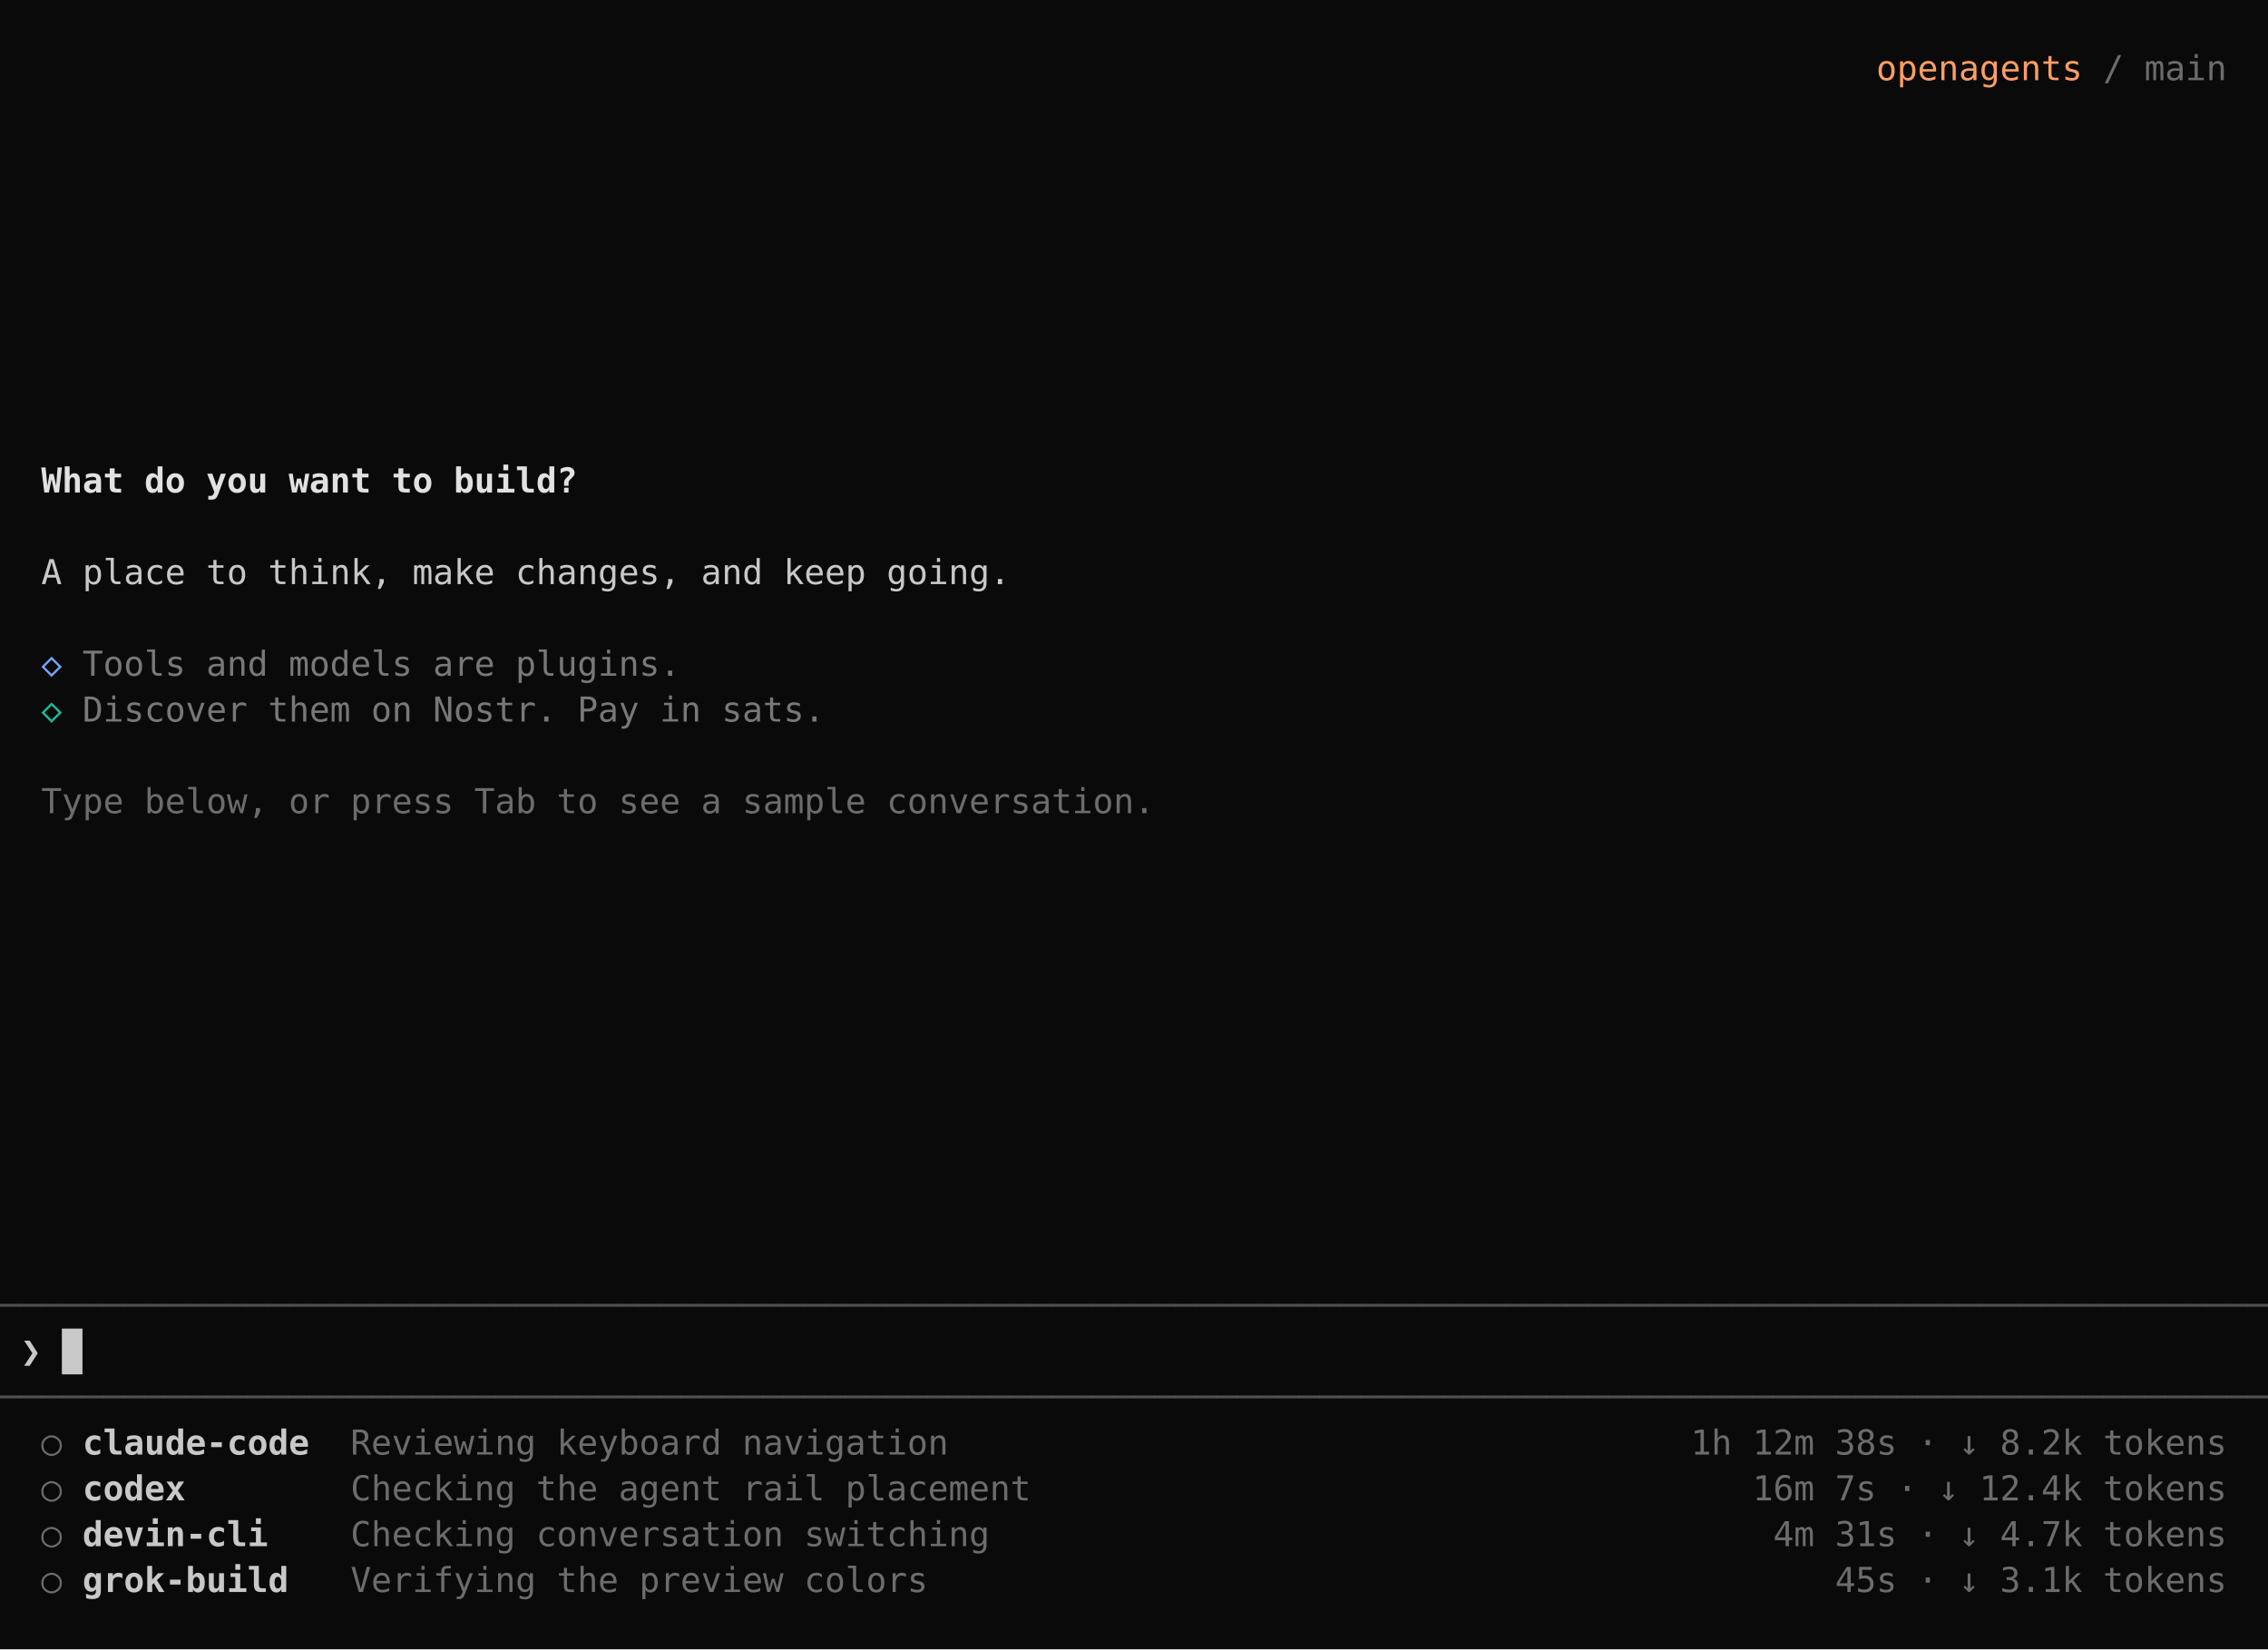
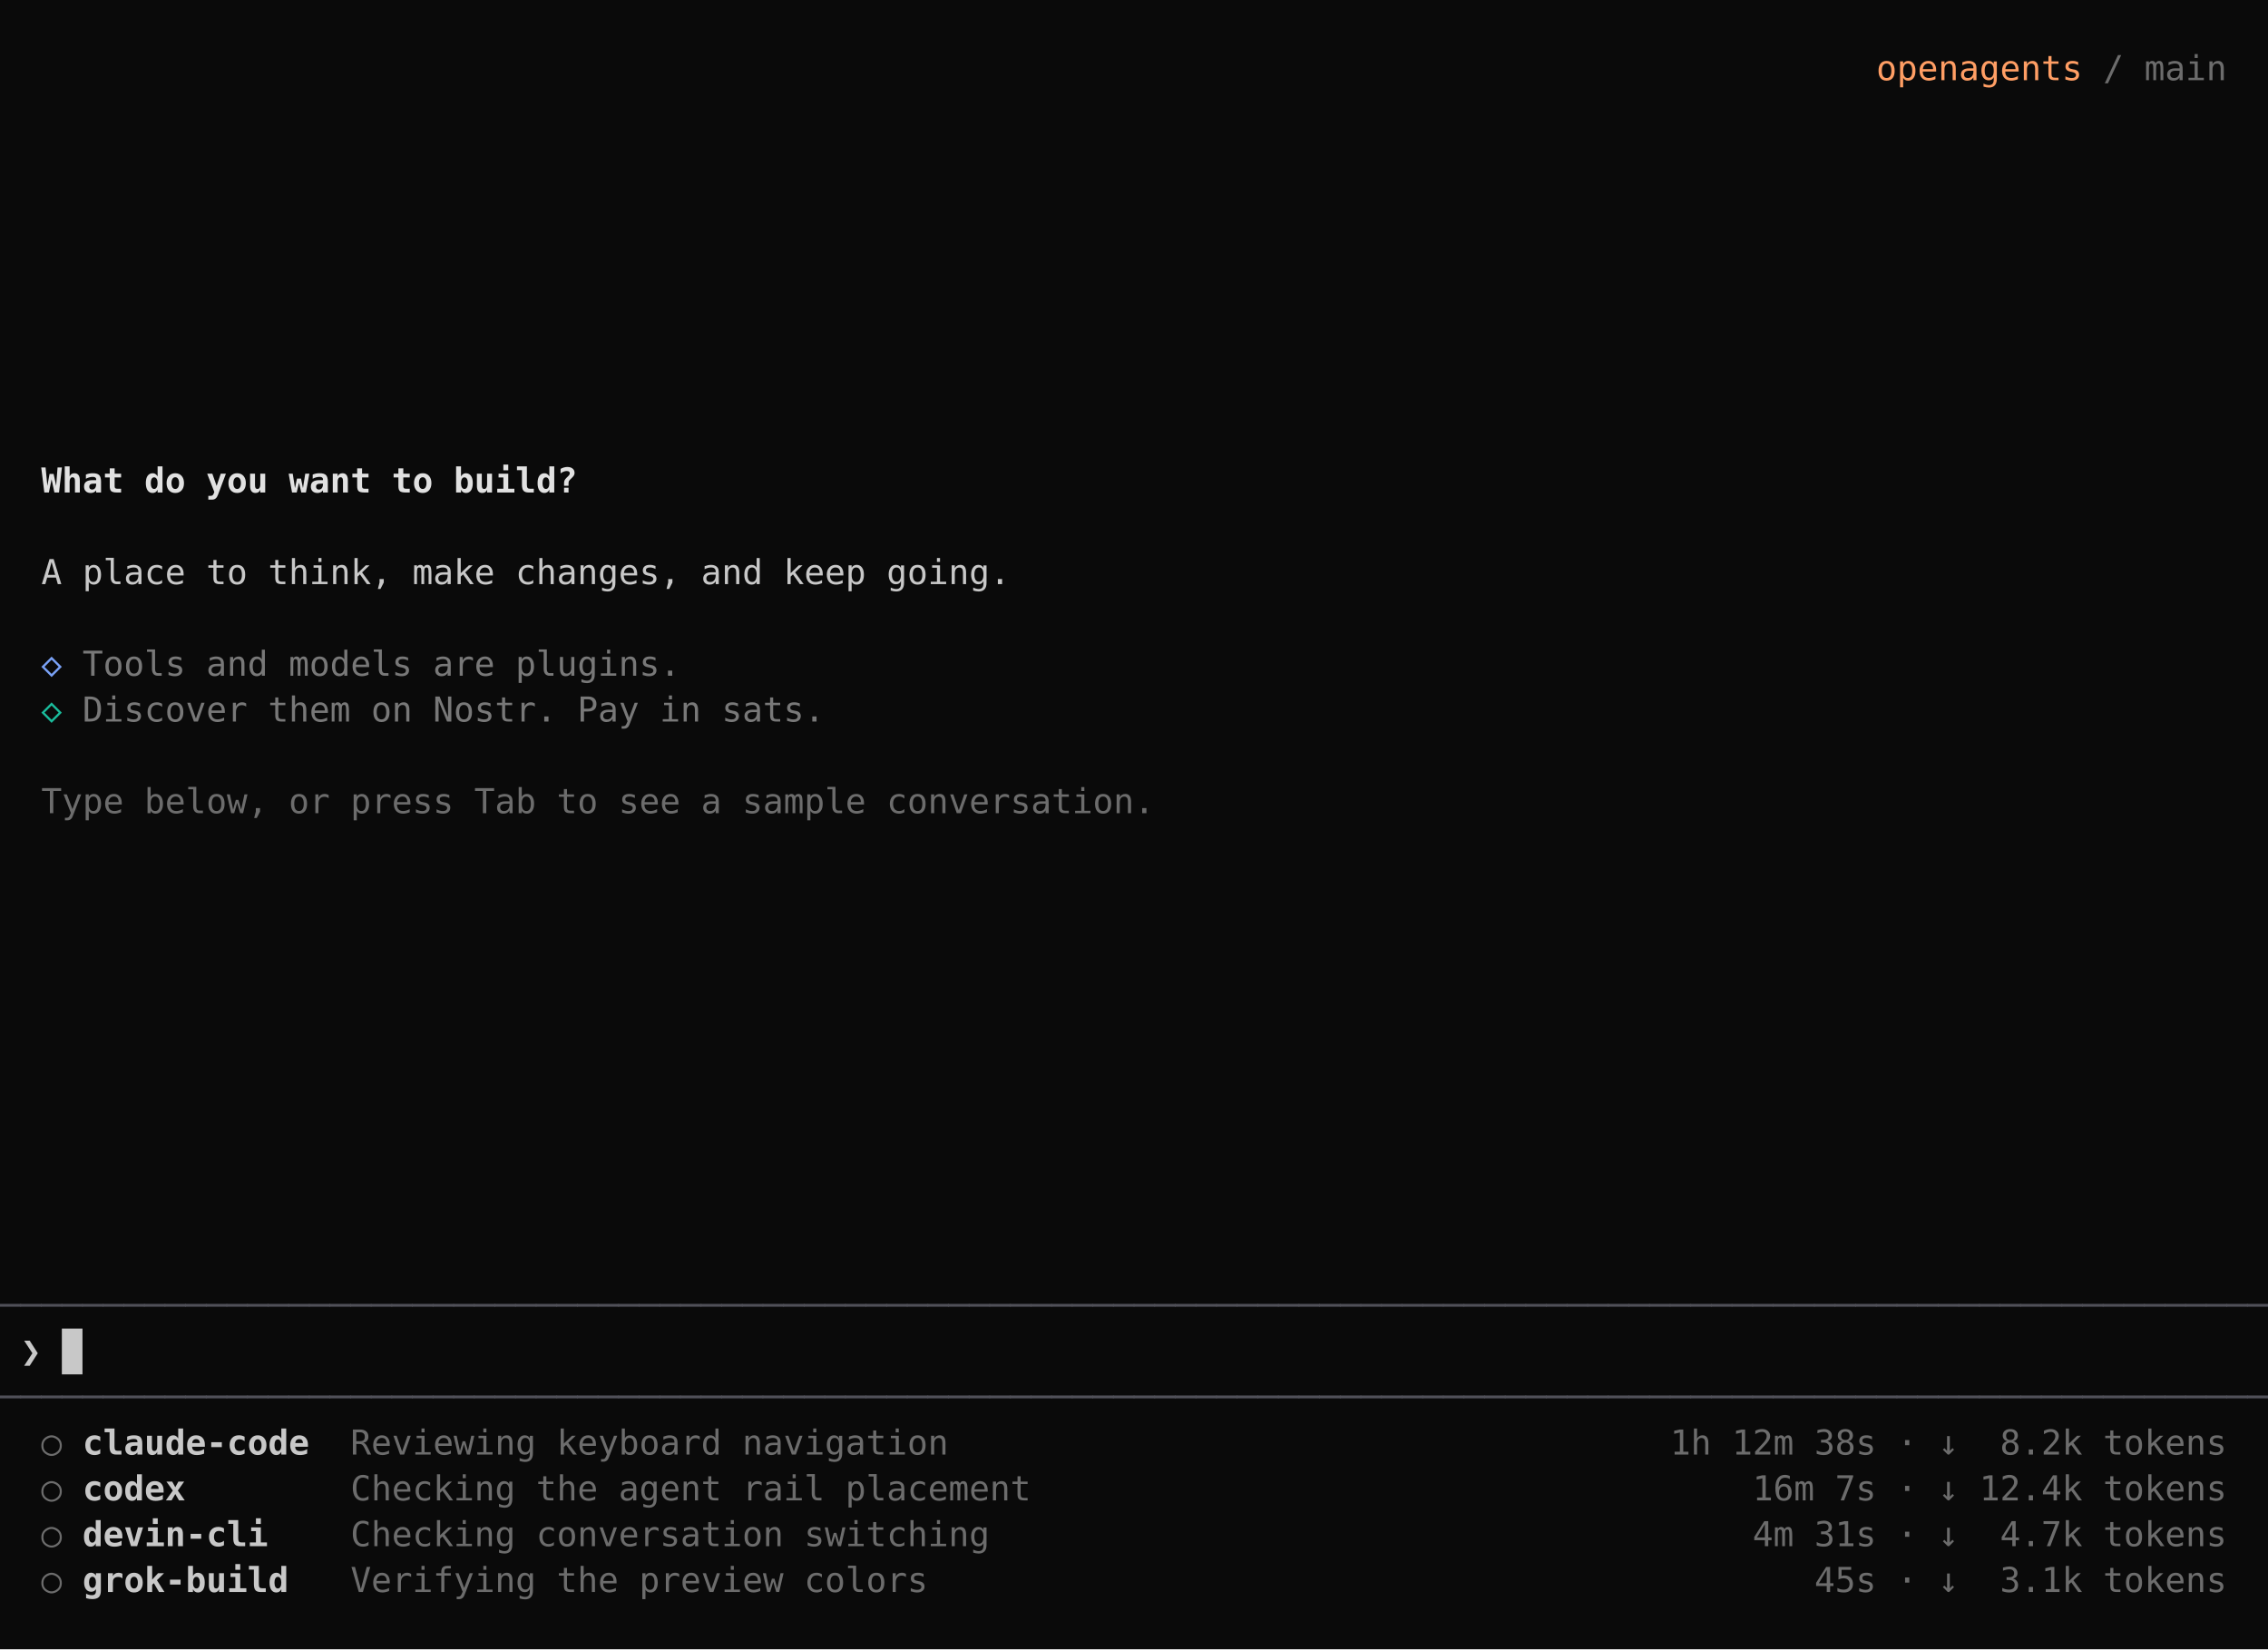
<svg xmlns="http://www.w3.org/2000/svg" width="990" height="720" viewBox="0 0 990 720" role="img">
  <rect width="100%" height="100%" fill="#0a0a0a" />
  <g font-family="DejaVu Sans Mono, monospace" font-size="15">
    <text x="819" y="35" fill="#ff9e64" font-weight="normal">o</text>
    <text x="828" y="35" fill="#ff9e64" font-weight="normal">p</text>
    <text x="837" y="35" fill="#ff9e64" font-weight="normal">e</text>
    <text x="846" y="35" fill="#ff9e64" font-weight="normal">n</text>
    <text x="855" y="35" fill="#ff9e64" font-weight="normal">a</text>
    <text x="864" y="35" fill="#ff9e64" font-weight="normal">g</text>
    <text x="873" y="35" fill="#ff9e64" font-weight="normal">e</text>
    <text x="882" y="35" fill="#ff9e64" font-weight="normal">n</text>
    <text x="891" y="35" fill="#ff9e64" font-weight="normal">t</text>
    <text x="900" y="35" fill="#ff9e64" font-weight="normal">s</text>
    <text x="918" y="35" fill="#6c6c6c" font-weight="normal">/</text>
    <text x="936" y="35" fill="#6c6c6c" font-weight="normal">m</text>
    <text x="945" y="35" fill="#6c6c6c" font-weight="normal">a</text>
    <text x="954" y="35" fill="#6c6c6c" font-weight="normal">i</text>
    <text x="963" y="35" fill="#6c6c6c" font-weight="normal">n</text>
    <text x="18" y="215" fill="#e1e1e1" font-weight="bold">W</text>
    <text x="27" y="215" fill="#e1e1e1" font-weight="bold">h</text>
    <text x="36" y="215" fill="#e1e1e1" font-weight="bold">a</text>
    <text x="45" y="215" fill="#e1e1e1" font-weight="bold">t</text>
    <text x="63" y="215" fill="#e1e1e1" font-weight="bold">d</text>
    <text x="72" y="215" fill="#e1e1e1" font-weight="bold">o</text>
    <text x="90" y="215" fill="#e1e1e1" font-weight="bold">y</text>
    <text x="99" y="215" fill="#e1e1e1" font-weight="bold">o</text>
    <text x="108" y="215" fill="#e1e1e1" font-weight="bold">u</text>
    <text x="126" y="215" fill="#e1e1e1" font-weight="bold">w</text>
    <text x="135" y="215" fill="#e1e1e1" font-weight="bold">a</text>
    <text x="144" y="215" fill="#e1e1e1" font-weight="bold">n</text>
    <text x="153" y="215" fill="#e1e1e1" font-weight="bold">t</text>
    <text x="171" y="215" fill="#e1e1e1" font-weight="bold">t</text>
    <text x="180" y="215" fill="#e1e1e1" font-weight="bold">o</text>
    <text x="198" y="215" fill="#e1e1e1" font-weight="bold">b</text>
    <text x="207" y="215" fill="#e1e1e1" font-weight="bold">u</text>
    <text x="216" y="215" fill="#e1e1e1" font-weight="bold">i</text>
    <text x="225" y="215" fill="#e1e1e1" font-weight="bold">l</text>
    <text x="234" y="215" fill="#e1e1e1" font-weight="bold">d</text>
    <text x="243" y="215" fill="#e1e1e1" font-weight="bold">?</text>
    <text x="18" y="255" fill="#c8c8c8" font-weight="normal">A</text>
    <text x="36" y="255" fill="#c8c8c8" font-weight="normal">p</text>
    <text x="45" y="255" fill="#c8c8c8" font-weight="normal">l</text>
    <text x="54" y="255" fill="#c8c8c8" font-weight="normal">a</text>
    <text x="63" y="255" fill="#c8c8c8" font-weight="normal">c</text>
    <text x="72" y="255" fill="#c8c8c8" font-weight="normal">e</text>
    <text x="90" y="255" fill="#c8c8c8" font-weight="normal">t</text>
    <text x="99" y="255" fill="#c8c8c8" font-weight="normal">o</text>
    <text x="117" y="255" fill="#c8c8c8" font-weight="normal">t</text>
    <text x="126" y="255" fill="#c8c8c8" font-weight="normal">h</text>
    <text x="135" y="255" fill="#c8c8c8" font-weight="normal">i</text>
    <text x="144" y="255" fill="#c8c8c8" font-weight="normal">n</text>
    <text x="153" y="255" fill="#c8c8c8" font-weight="normal">k</text>
    <text x="162" y="255" fill="#c8c8c8" font-weight="normal">,</text>
    <text x="180" y="255" fill="#c8c8c8" font-weight="normal">m</text>
    <text x="189" y="255" fill="#c8c8c8" font-weight="normal">a</text>
    <text x="198" y="255" fill="#c8c8c8" font-weight="normal">k</text>
    <text x="207" y="255" fill="#c8c8c8" font-weight="normal">e</text>
    <text x="225" y="255" fill="#c8c8c8" font-weight="normal">c</text>
    <text x="234" y="255" fill="#c8c8c8" font-weight="normal">h</text>
    <text x="243" y="255" fill="#c8c8c8" font-weight="normal">a</text>
    <text x="252" y="255" fill="#c8c8c8" font-weight="normal">n</text>
    <text x="261" y="255" fill="#c8c8c8" font-weight="normal">g</text>
    <text x="270" y="255" fill="#c8c8c8" font-weight="normal">e</text>
    <text x="279" y="255" fill="#c8c8c8" font-weight="normal">s</text>
    <text x="288" y="255" fill="#c8c8c8" font-weight="normal">,</text>
    <text x="306" y="255" fill="#c8c8c8" font-weight="normal">a</text>
    <text x="315" y="255" fill="#c8c8c8" font-weight="normal">n</text>
    <text x="324" y="255" fill="#c8c8c8" font-weight="normal">d</text>
    <text x="342" y="255" fill="#c8c8c8" font-weight="normal">k</text>
    <text x="351" y="255" fill="#c8c8c8" font-weight="normal">e</text>
    <text x="360" y="255" fill="#c8c8c8" font-weight="normal">e</text>
    <text x="369" y="255" fill="#c8c8c8" font-weight="normal">p</text>
    <text x="387" y="255" fill="#c8c8c8" font-weight="normal">g</text>
    <text x="396" y="255" fill="#c8c8c8" font-weight="normal">o</text>
    <text x="405" y="255" fill="#c8c8c8" font-weight="normal">i</text>
    <text x="414" y="255" fill="#c8c8c8" font-weight="normal">n</text>
    <text x="423" y="255" fill="#c8c8c8" font-weight="normal">g</text>
    <text x="432" y="255" fill="#c8c8c8" font-weight="normal">.</text>
    <text x="18" y="295" fill="#7aa2f7" font-weight="normal">◇</text>
    <text x="36" y="295" fill="#787878" font-weight="normal">T</text>
    <text x="45" y="295" fill="#787878" font-weight="normal">o</text>
    <text x="54" y="295" fill="#787878" font-weight="normal">o</text>
    <text x="63" y="295" fill="#787878" font-weight="normal">l</text>
    <text x="72" y="295" fill="#787878" font-weight="normal">s</text>
    <text x="90" y="295" fill="#787878" font-weight="normal">a</text>
    <text x="99" y="295" fill="#787878" font-weight="normal">n</text>
    <text x="108" y="295" fill="#787878" font-weight="normal">d</text>
    <text x="126" y="295" fill="#787878" font-weight="normal">m</text>
    <text x="135" y="295" fill="#787878" font-weight="normal">o</text>
    <text x="144" y="295" fill="#787878" font-weight="normal">d</text>
    <text x="153" y="295" fill="#787878" font-weight="normal">e</text>
    <text x="162" y="295" fill="#787878" font-weight="normal">l</text>
    <text x="171" y="295" fill="#787878" font-weight="normal">s</text>
    <text x="189" y="295" fill="#787878" font-weight="normal">a</text>
    <text x="198" y="295" fill="#787878" font-weight="normal">r</text>
    <text x="207" y="295" fill="#787878" font-weight="normal">e</text>
    <text x="225" y="295" fill="#787878" font-weight="normal">p</text>
    <text x="234" y="295" fill="#787878" font-weight="normal">l</text>
    <text x="243" y="295" fill="#787878" font-weight="normal">u</text>
    <text x="252" y="295" fill="#787878" font-weight="normal">g</text>
    <text x="261" y="295" fill="#787878" font-weight="normal">i</text>
    <text x="270" y="295" fill="#787878" font-weight="normal">n</text>
    <text x="279" y="295" fill="#787878" font-weight="normal">s</text>
    <text x="288" y="295" fill="#787878" font-weight="normal">.</text>
    <text x="18" y="315" fill="#1abc9c" font-weight="normal">◇</text>
    <text x="36" y="315" fill="#787878" font-weight="normal">D</text>
    <text x="45" y="315" fill="#787878" font-weight="normal">i</text>
    <text x="54" y="315" fill="#787878" font-weight="normal">s</text>
    <text x="63" y="315" fill="#787878" font-weight="normal">c</text>
    <text x="72" y="315" fill="#787878" font-weight="normal">o</text>
    <text x="81" y="315" fill="#787878" font-weight="normal">v</text>
    <text x="90" y="315" fill="#787878" font-weight="normal">e</text>
    <text x="99" y="315" fill="#787878" font-weight="normal">r</text>
    <text x="117" y="315" fill="#787878" font-weight="normal">t</text>
    <text x="126" y="315" fill="#787878" font-weight="normal">h</text>
    <text x="135" y="315" fill="#787878" font-weight="normal">e</text>
    <text x="144" y="315" fill="#787878" font-weight="normal">m</text>
    <text x="162" y="315" fill="#787878" font-weight="normal">o</text>
    <text x="171" y="315" fill="#787878" font-weight="normal">n</text>
    <text x="189" y="315" fill="#787878" font-weight="normal">N</text>
    <text x="198" y="315" fill="#787878" font-weight="normal">o</text>
    <text x="207" y="315" fill="#787878" font-weight="normal">s</text>
    <text x="216" y="315" fill="#787878" font-weight="normal">t</text>
    <text x="225" y="315" fill="#787878" font-weight="normal">r</text>
    <text x="234" y="315" fill="#787878" font-weight="normal">.</text>
    <text x="252" y="315" fill="#787878" font-weight="normal">P</text>
    <text x="261" y="315" fill="#787878" font-weight="normal">a</text>
    <text x="270" y="315" fill="#787878" font-weight="normal">y</text>
    <text x="288" y="315" fill="#787878" font-weight="normal">i</text>
    <text x="297" y="315" fill="#787878" font-weight="normal">n</text>
    <text x="315" y="315" fill="#787878" font-weight="normal">s</text>
    <text x="324" y="315" fill="#787878" font-weight="normal">a</text>
    <text x="333" y="315" fill="#787878" font-weight="normal">t</text>
    <text x="342" y="315" fill="#787878" font-weight="normal">s</text>
    <text x="351" y="315" fill="#787878" font-weight="normal">.</text>
    <text x="18" y="355" fill="#6c6c6c" font-weight="normal">T</text>
    <text x="27" y="355" fill="#6c6c6c" font-weight="normal">y</text>
    <text x="36" y="355" fill="#6c6c6c" font-weight="normal">p</text>
    <text x="45" y="355" fill="#6c6c6c" font-weight="normal">e</text>
    <text x="63" y="355" fill="#6c6c6c" font-weight="normal">b</text>
    <text x="72" y="355" fill="#6c6c6c" font-weight="normal">e</text>
    <text x="81" y="355" fill="#6c6c6c" font-weight="normal">l</text>
    <text x="90" y="355" fill="#6c6c6c" font-weight="normal">o</text>
    <text x="99" y="355" fill="#6c6c6c" font-weight="normal">w</text>
    <text x="108" y="355" fill="#6c6c6c" font-weight="normal">,</text>
    <text x="126" y="355" fill="#6c6c6c" font-weight="normal">o</text>
    <text x="135" y="355" fill="#6c6c6c" font-weight="normal">r</text>
    <text x="153" y="355" fill="#6c6c6c" font-weight="normal">p</text>
    <text x="162" y="355" fill="#6c6c6c" font-weight="normal">r</text>
    <text x="171" y="355" fill="#6c6c6c" font-weight="normal">e</text>
    <text x="180" y="355" fill="#6c6c6c" font-weight="normal">s</text>
    <text x="189" y="355" fill="#6c6c6c" font-weight="normal">s</text>
    <text x="207" y="355" fill="#6c6c6c" font-weight="normal">T</text>
    <text x="216" y="355" fill="#6c6c6c" font-weight="normal">a</text>
    <text x="225" y="355" fill="#6c6c6c" font-weight="normal">b</text>
    <text x="243" y="355" fill="#6c6c6c" font-weight="normal">t</text>
    <text x="252" y="355" fill="#6c6c6c" font-weight="normal">o</text>
    <text x="270" y="355" fill="#6c6c6c" font-weight="normal">s</text>
    <text x="279" y="355" fill="#6c6c6c" font-weight="normal">e</text>
    <text x="288" y="355" fill="#6c6c6c" font-weight="normal">e</text>
    <text x="306" y="355" fill="#6c6c6c" font-weight="normal">a</text>
    <text x="324" y="355" fill="#6c6c6c" font-weight="normal">s</text>
    <text x="333" y="355" fill="#6c6c6c" font-weight="normal">a</text>
    <text x="342" y="355" fill="#6c6c6c" font-weight="normal">m</text>
    <text x="351" y="355" fill="#6c6c6c" font-weight="normal">p</text>
    <text x="360" y="355" fill="#6c6c6c" font-weight="normal">l</text>
    <text x="369" y="355" fill="#6c6c6c" font-weight="normal">e</text>
    <text x="387" y="355" fill="#6c6c6c" font-weight="normal">c</text>
    <text x="396" y="355" fill="#6c6c6c" font-weight="normal">o</text>
    <text x="405" y="355" fill="#6c6c6c" font-weight="normal">n</text>
    <text x="414" y="355" fill="#6c6c6c" font-weight="normal">v</text>
    <text x="423" y="355" fill="#6c6c6c" font-weight="normal">e</text>
    <text x="432" y="355" fill="#6c6c6c" font-weight="normal">r</text>
    <text x="441" y="355" fill="#6c6c6c" font-weight="normal">s</text>
    <text x="450" y="355" fill="#6c6c6c" font-weight="normal">a</text>
    <text x="459" y="355" fill="#6c6c6c" font-weight="normal">t</text>
    <text x="468" y="355" fill="#6c6c6c" font-weight="normal">i</text>
    <text x="477" y="355" fill="#6c6c6c" font-weight="normal">o</text>
    <text x="486" y="355" fill="#6c6c6c" font-weight="normal">n</text>
    <text x="495" y="355" fill="#6c6c6c" font-weight="normal">.</text>
    <text x="0" y="575" fill="#505058" font-weight="normal">─</text>
    <text x="9" y="575" fill="#505058" font-weight="normal">─</text>
    <text x="18" y="575" fill="#505058" font-weight="normal">─</text>
    <text x="27" y="575" fill="#505058" font-weight="normal">─</text>
    <text x="36" y="575" fill="#505058" font-weight="normal">─</text>
    <text x="45" y="575" fill="#505058" font-weight="normal">─</text>
    <text x="54" y="575" fill="#505058" font-weight="normal">─</text>
    <text x="63" y="575" fill="#505058" font-weight="normal">─</text>
    <text x="72" y="575" fill="#505058" font-weight="normal">─</text>
    <text x="81" y="575" fill="#505058" font-weight="normal">─</text>
    <text x="90" y="575" fill="#505058" font-weight="normal">─</text>
    <text x="99" y="575" fill="#505058" font-weight="normal">─</text>
    <text x="108" y="575" fill="#505058" font-weight="normal">─</text>
    <text x="117" y="575" fill="#505058" font-weight="normal">─</text>
    <text x="126" y="575" fill="#505058" font-weight="normal">─</text>
    <text x="135" y="575" fill="#505058" font-weight="normal">─</text>
    <text x="144" y="575" fill="#505058" font-weight="normal">─</text>
    <text x="153" y="575" fill="#505058" font-weight="normal">─</text>
    <text x="162" y="575" fill="#505058" font-weight="normal">─</text>
    <text x="171" y="575" fill="#505058" font-weight="normal">─</text>
    <text x="180" y="575" fill="#505058" font-weight="normal">─</text>
    <text x="189" y="575" fill="#505058" font-weight="normal">─</text>
    <text x="198" y="575" fill="#505058" font-weight="normal">─</text>
    <text x="207" y="575" fill="#505058" font-weight="normal">─</text>
    <text x="216" y="575" fill="#505058" font-weight="normal">─</text>
    <text x="225" y="575" fill="#505058" font-weight="normal">─</text>
    <text x="234" y="575" fill="#505058" font-weight="normal">─</text>
    <text x="243" y="575" fill="#505058" font-weight="normal">─</text>
    <text x="252" y="575" fill="#505058" font-weight="normal">─</text>
    <text x="261" y="575" fill="#505058" font-weight="normal">─</text>
    <text x="270" y="575" fill="#505058" font-weight="normal">─</text>
    <text x="279" y="575" fill="#505058" font-weight="normal">─</text>
    <text x="288" y="575" fill="#505058" font-weight="normal">─</text>
    <text x="297" y="575" fill="#505058" font-weight="normal">─</text>
    <text x="306" y="575" fill="#505058" font-weight="normal">─</text>
    <text x="315" y="575" fill="#505058" font-weight="normal">─</text>
    <text x="324" y="575" fill="#505058" font-weight="normal">─</text>
    <text x="333" y="575" fill="#505058" font-weight="normal">─</text>
    <text x="342" y="575" fill="#505058" font-weight="normal">─</text>
    <text x="351" y="575" fill="#505058" font-weight="normal">─</text>
    <text x="360" y="575" fill="#505058" font-weight="normal">─</text>
    <text x="369" y="575" fill="#505058" font-weight="normal">─</text>
    <text x="378" y="575" fill="#505058" font-weight="normal">─</text>
    <text x="387" y="575" fill="#505058" font-weight="normal">─</text>
    <text x="396" y="575" fill="#505058" font-weight="normal">─</text>
    <text x="405" y="575" fill="#505058" font-weight="normal">─</text>
    <text x="414" y="575" fill="#505058" font-weight="normal">─</text>
    <text x="423" y="575" fill="#505058" font-weight="normal">─</text>
    <text x="432" y="575" fill="#505058" font-weight="normal">─</text>
    <text x="441" y="575" fill="#505058" font-weight="normal">─</text>
    <text x="450" y="575" fill="#505058" font-weight="normal">─</text>
    <text x="459" y="575" fill="#505058" font-weight="normal">─</text>
    <text x="468" y="575" fill="#505058" font-weight="normal">─</text>
    <text x="477" y="575" fill="#505058" font-weight="normal">─</text>
    <text x="486" y="575" fill="#505058" font-weight="normal">─</text>
    <text x="495" y="575" fill="#505058" font-weight="normal">─</text>
    <text x="504" y="575" fill="#505058" font-weight="normal">─</text>
    <text x="513" y="575" fill="#505058" font-weight="normal">─</text>
    <text x="522" y="575" fill="#505058" font-weight="normal">─</text>
    <text x="531" y="575" fill="#505058" font-weight="normal">─</text>
    <text x="540" y="575" fill="#505058" font-weight="normal">─</text>
    <text x="549" y="575" fill="#505058" font-weight="normal">─</text>
    <text x="558" y="575" fill="#505058" font-weight="normal">─</text>
    <text x="567" y="575" fill="#505058" font-weight="normal">─</text>
    <text x="576" y="575" fill="#505058" font-weight="normal">─</text>
    <text x="585" y="575" fill="#505058" font-weight="normal">─</text>
    <text x="594" y="575" fill="#505058" font-weight="normal">─</text>
    <text x="603" y="575" fill="#505058" font-weight="normal">─</text>
    <text x="612" y="575" fill="#505058" font-weight="normal">─</text>
    <text x="621" y="575" fill="#505058" font-weight="normal">─</text>
    <text x="630" y="575" fill="#505058" font-weight="normal">─</text>
    <text x="639" y="575" fill="#505058" font-weight="normal">─</text>
    <text x="648" y="575" fill="#505058" font-weight="normal">─</text>
    <text x="657" y="575" fill="#505058" font-weight="normal">─</text>
    <text x="666" y="575" fill="#505058" font-weight="normal">─</text>
    <text x="675" y="575" fill="#505058" font-weight="normal">─</text>
    <text x="684" y="575" fill="#505058" font-weight="normal">─</text>
    <text x="693" y="575" fill="#505058" font-weight="normal">─</text>
    <text x="702" y="575" fill="#505058" font-weight="normal">─</text>
    <text x="711" y="575" fill="#505058" font-weight="normal">─</text>
    <text x="720" y="575" fill="#505058" font-weight="normal">─</text>
    <text x="729" y="575" fill="#505058" font-weight="normal">─</text>
    <text x="738" y="575" fill="#505058" font-weight="normal">─</text>
    <text x="747" y="575" fill="#505058" font-weight="normal">─</text>
    <text x="756" y="575" fill="#505058" font-weight="normal">─</text>
    <text x="765" y="575" fill="#505058" font-weight="normal">─</text>
    <text x="774" y="575" fill="#505058" font-weight="normal">─</text>
    <text x="783" y="575" fill="#505058" font-weight="normal">─</text>
    <text x="792" y="575" fill="#505058" font-weight="normal">─</text>
    <text x="801" y="575" fill="#505058" font-weight="normal">─</text>
    <text x="810" y="575" fill="#505058" font-weight="normal">─</text>
    <text x="819" y="575" fill="#505058" font-weight="normal">─</text>
    <text x="828" y="575" fill="#505058" font-weight="normal">─</text>
    <text x="837" y="575" fill="#505058" font-weight="normal">─</text>
    <text x="846" y="575" fill="#505058" font-weight="normal">─</text>
    <text x="855" y="575" fill="#505058" font-weight="normal">─</text>
    <text x="864" y="575" fill="#505058" font-weight="normal">─</text>
    <text x="873" y="575" fill="#505058" font-weight="normal">─</text>
    <text x="882" y="575" fill="#505058" font-weight="normal">─</text>
    <text x="891" y="575" fill="#505058" font-weight="normal">─</text>
    <text x="900" y="575" fill="#505058" font-weight="normal">─</text>
    <text x="909" y="575" fill="#505058" font-weight="normal">─</text>
    <text x="918" y="575" fill="#505058" font-weight="normal">─</text>
    <text x="927" y="575" fill="#505058" font-weight="normal">─</text>
    <text x="936" y="575" fill="#505058" font-weight="normal">─</text>
    <text x="945" y="575" fill="#505058" font-weight="normal">─</text>
    <text x="954" y="575" fill="#505058" font-weight="normal">─</text>
    <text x="963" y="575" fill="#505058" font-weight="normal">─</text>
    <text x="972" y="575" fill="#505058" font-weight="normal">─</text>
    <text x="981" y="575" fill="#505058" font-weight="normal">─</text>
    <text x="9" y="595" fill="#c8c8c8" font-weight="normal">❯</text>
    <text x="0" y="615" fill="#505058" font-weight="normal">─</text>
    <text x="9" y="615" fill="#505058" font-weight="normal">─</text>
    <text x="18" y="615" fill="#505058" font-weight="normal">─</text>
    <text x="27" y="615" fill="#505058" font-weight="normal">─</text>
    <text x="36" y="615" fill="#505058" font-weight="normal">─</text>
    <text x="45" y="615" fill="#505058" font-weight="normal">─</text>
    <text x="54" y="615" fill="#505058" font-weight="normal">─</text>
    <text x="63" y="615" fill="#505058" font-weight="normal">─</text>
    <text x="72" y="615" fill="#505058" font-weight="normal">─</text>
    <text x="81" y="615" fill="#505058" font-weight="normal">─</text>
    <text x="90" y="615" fill="#505058" font-weight="normal">─</text>
    <text x="99" y="615" fill="#505058" font-weight="normal">─</text>
    <text x="108" y="615" fill="#505058" font-weight="normal">─</text>
    <text x="117" y="615" fill="#505058" font-weight="normal">─</text>
    <text x="126" y="615" fill="#505058" font-weight="normal">─</text>
    <text x="135" y="615" fill="#505058" font-weight="normal">─</text>
    <text x="144" y="615" fill="#505058" font-weight="normal">─</text>
    <text x="153" y="615" fill="#505058" font-weight="normal">─</text>
    <text x="162" y="615" fill="#505058" font-weight="normal">─</text>
    <text x="171" y="615" fill="#505058" font-weight="normal">─</text>
    <text x="180" y="615" fill="#505058" font-weight="normal">─</text>
    <text x="189" y="615" fill="#505058" font-weight="normal">─</text>
    <text x="198" y="615" fill="#505058" font-weight="normal">─</text>
    <text x="207" y="615" fill="#505058" font-weight="normal">─</text>
    <text x="216" y="615" fill="#505058" font-weight="normal">─</text>
    <text x="225" y="615" fill="#505058" font-weight="normal">─</text>
    <text x="234" y="615" fill="#505058" font-weight="normal">─</text>
    <text x="243" y="615" fill="#505058" font-weight="normal">─</text>
    <text x="252" y="615" fill="#505058" font-weight="normal">─</text>
    <text x="261" y="615" fill="#505058" font-weight="normal">─</text>
    <text x="270" y="615" fill="#505058" font-weight="normal">─</text>
    <text x="279" y="615" fill="#505058" font-weight="normal">─</text>
    <text x="288" y="615" fill="#505058" font-weight="normal">─</text>
    <text x="297" y="615" fill="#505058" font-weight="normal">─</text>
    <text x="306" y="615" fill="#505058" font-weight="normal">─</text>
    <text x="315" y="615" fill="#505058" font-weight="normal">─</text>
    <text x="324" y="615" fill="#505058" font-weight="normal">─</text>
    <text x="333" y="615" fill="#505058" font-weight="normal">─</text>
    <text x="342" y="615" fill="#505058" font-weight="normal">─</text>
    <text x="351" y="615" fill="#505058" font-weight="normal">─</text>
    <text x="360" y="615" fill="#505058" font-weight="normal">─</text>
    <text x="369" y="615" fill="#505058" font-weight="normal">─</text>
    <text x="378" y="615" fill="#505058" font-weight="normal">─</text>
    <text x="387" y="615" fill="#505058" font-weight="normal">─</text>
    <text x="396" y="615" fill="#505058" font-weight="normal">─</text>
    <text x="405" y="615" fill="#505058" font-weight="normal">─</text>
    <text x="414" y="615" fill="#505058" font-weight="normal">─</text>
    <text x="423" y="615" fill="#505058" font-weight="normal">─</text>
    <text x="432" y="615" fill="#505058" font-weight="normal">─</text>
    <text x="441" y="615" fill="#505058" font-weight="normal">─</text>
    <text x="450" y="615" fill="#505058" font-weight="normal">─</text>
    <text x="459" y="615" fill="#505058" font-weight="normal">─</text>
    <text x="468" y="615" fill="#505058" font-weight="normal">─</text>
    <text x="477" y="615" fill="#505058" font-weight="normal">─</text>
    <text x="486" y="615" fill="#505058" font-weight="normal">─</text>
    <text x="495" y="615" fill="#505058" font-weight="normal">─</text>
    <text x="504" y="615" fill="#505058" font-weight="normal">─</text>
    <text x="513" y="615" fill="#505058" font-weight="normal">─</text>
    <text x="522" y="615" fill="#505058" font-weight="normal">─</text>
    <text x="531" y="615" fill="#505058" font-weight="normal">─</text>
    <text x="540" y="615" fill="#505058" font-weight="normal">─</text>
    <text x="549" y="615" fill="#505058" font-weight="normal">─</text>
    <text x="558" y="615" fill="#505058" font-weight="normal">─</text>
    <text x="567" y="615" fill="#505058" font-weight="normal">─</text>
    <text x="576" y="615" fill="#505058" font-weight="normal">─</text>
    <text x="585" y="615" fill="#505058" font-weight="normal">─</text>
    <text x="594" y="615" fill="#505058" font-weight="normal">─</text>
    <text x="603" y="615" fill="#505058" font-weight="normal">─</text>
    <text x="612" y="615" fill="#505058" font-weight="normal">─</text>
    <text x="621" y="615" fill="#505058" font-weight="normal">─</text>
    <text x="630" y="615" fill="#505058" font-weight="normal">─</text>
    <text x="639" y="615" fill="#505058" font-weight="normal">─</text>
    <text x="648" y="615" fill="#505058" font-weight="normal">─</text>
    <text x="657" y="615" fill="#505058" font-weight="normal">─</text>
    <text x="666" y="615" fill="#505058" font-weight="normal">─</text>
    <text x="675" y="615" fill="#505058" font-weight="normal">─</text>
    <text x="684" y="615" fill="#505058" font-weight="normal">─</text>
    <text x="693" y="615" fill="#505058" font-weight="normal">─</text>
    <text x="702" y="615" fill="#505058" font-weight="normal">─</text>
    <text x="711" y="615" fill="#505058" font-weight="normal">─</text>
    <text x="720" y="615" fill="#505058" font-weight="normal">─</text>
    <text x="729" y="615" fill="#505058" font-weight="normal">─</text>
    <text x="738" y="615" fill="#505058" font-weight="normal">─</text>
    <text x="747" y="615" fill="#505058" font-weight="normal">─</text>
    <text x="756" y="615" fill="#505058" font-weight="normal">─</text>
    <text x="765" y="615" fill="#505058" font-weight="normal">─</text>
    <text x="774" y="615" fill="#505058" font-weight="normal">─</text>
    <text x="783" y="615" fill="#505058" font-weight="normal">─</text>
    <text x="792" y="615" fill="#505058" font-weight="normal">─</text>
    <text x="801" y="615" fill="#505058" font-weight="normal">─</text>
    <text x="810" y="615" fill="#505058" font-weight="normal">─</text>
    <text x="819" y="615" fill="#505058" font-weight="normal">─</text>
    <text x="828" y="615" fill="#505058" font-weight="normal">─</text>
    <text x="837" y="615" fill="#505058" font-weight="normal">─</text>
    <text x="846" y="615" fill="#505058" font-weight="normal">─</text>
    <text x="855" y="615" fill="#505058" font-weight="normal">─</text>
    <text x="864" y="615" fill="#505058" font-weight="normal">─</text>
    <text x="873" y="615" fill="#505058" font-weight="normal">─</text>
    <text x="882" y="615" fill="#505058" font-weight="normal">─</text>
    <text x="891" y="615" fill="#505058" font-weight="normal">─</text>
    <text x="900" y="615" fill="#505058" font-weight="normal">─</text>
    <text x="909" y="615" fill="#505058" font-weight="normal">─</text>
    <text x="918" y="615" fill="#505058" font-weight="normal">─</text>
    <text x="927" y="615" fill="#505058" font-weight="normal">─</text>
    <text x="936" y="615" fill="#505058" font-weight="normal">─</text>
    <text x="945" y="615" fill="#505058" font-weight="normal">─</text>
    <text x="954" y="615" fill="#505058" font-weight="normal">─</text>
    <text x="963" y="615" fill="#505058" font-weight="normal">─</text>
    <text x="972" y="615" fill="#505058" font-weight="normal">─</text>
    <text x="981" y="615" fill="#505058" font-weight="normal">─</text>
    <text x="18" y="635" fill="#6c6c6c" font-weight="normal">○</text>
    <text x="36" y="635" fill="#c8c8c8" font-weight="bold">c</text>
    <text x="45" y="635" fill="#c8c8c8" font-weight="bold">l</text>
    <text x="54" y="635" fill="#c8c8c8" font-weight="bold">a</text>
    <text x="63" y="635" fill="#c8c8c8" font-weight="bold">u</text>
    <text x="72" y="635" fill="#c8c8c8" font-weight="bold">d</text>
    <text x="81" y="635" fill="#c8c8c8" font-weight="bold">e</text>
    <text x="90" y="635" fill="#c8c8c8" font-weight="bold">-</text>
    <text x="99" y="635" fill="#c8c8c8" font-weight="bold">c</text>
    <text x="108" y="635" fill="#c8c8c8" font-weight="bold">o</text>
    <text x="117" y="635" fill="#c8c8c8" font-weight="bold">d</text>
    <text x="126" y="635" fill="#c8c8c8" font-weight="bold">e</text>
    <text x="153" y="635" fill="#6c6c6c" font-weight="normal">R</text>
    <text x="162" y="635" fill="#6c6c6c" font-weight="normal">e</text>
    <text x="171" y="635" fill="#6c6c6c" font-weight="normal">v</text>
    <text x="180" y="635" fill="#6c6c6c" font-weight="normal">i</text>
    <text x="189" y="635" fill="#6c6c6c" font-weight="normal">e</text>
    <text x="198" y="635" fill="#6c6c6c" font-weight="normal">w</text>
    <text x="207" y="635" fill="#6c6c6c" font-weight="normal">i</text>
    <text x="216" y="635" fill="#6c6c6c" font-weight="normal">n</text>
    <text x="225" y="635" fill="#6c6c6c" font-weight="normal">g</text>
    <text x="243" y="635" fill="#6c6c6c" font-weight="normal">k</text>
    <text x="252" y="635" fill="#6c6c6c" font-weight="normal">e</text>
    <text x="261" y="635" fill="#6c6c6c" font-weight="normal">y</text>
    <text x="270" y="635" fill="#6c6c6c" font-weight="normal">b</text>
    <text x="279" y="635" fill="#6c6c6c" font-weight="normal">o</text>
    <text x="288" y="635" fill="#6c6c6c" font-weight="normal">a</text>
    <text x="297" y="635" fill="#6c6c6c" font-weight="normal">r</text>
    <text x="306" y="635" fill="#6c6c6c" font-weight="normal">d</text>
    <text x="324" y="635" fill="#6c6c6c" font-weight="normal">n</text>
    <text x="333" y="635" fill="#6c6c6c" font-weight="normal">a</text>
    <text x="342" y="635" fill="#6c6c6c" font-weight="normal">v</text>
    <text x="351" y="635" fill="#6c6c6c" font-weight="normal">i</text>
    <text x="360" y="635" fill="#6c6c6c" font-weight="normal">g</text>
    <text x="369" y="635" fill="#6c6c6c" font-weight="normal">a</text>
    <text x="378" y="635" fill="#6c6c6c" font-weight="normal">t</text>
    <text x="387" y="635" fill="#6c6c6c" font-weight="normal">i</text>
    <text x="396" y="635" fill="#6c6c6c" font-weight="normal">o</text>
    <text x="405" y="635" fill="#6c6c6c" font-weight="normal">n</text>
-     <text x="738" y="635" fill="#6c6c6c" font-weight="normal">1</text>
-     <text x="747" y="635" fill="#6c6c6c" font-weight="normal">h</text>
-     <text x="765" y="635" fill="#6c6c6c" font-weight="normal">1</text>
-     <text x="774" y="635" fill="#6c6c6c" font-weight="normal">2</text>
-     <text x="783" y="635" fill="#6c6c6c" font-weight="normal">m</text>
-     <text x="801" y="635" fill="#6c6c6c" font-weight="normal">3</text>
-     <text x="810" y="635" fill="#6c6c6c" font-weight="normal">8</text>
-     <text x="819" y="635" fill="#6c6c6c" font-weight="normal">s</text>
-     <text x="837" y="635" fill="#6c6c6c" font-weight="normal">·</text>
-     <text x="855" y="635" fill="#6c6c6c" font-weight="normal">↓</text>
+     <text x="729" y="635" fill="#6c6c6c" font-weight="normal">1</text>
+     <text x="738" y="635" fill="#6c6c6c" font-weight="normal">h</text>
+     <text x="756" y="635" fill="#6c6c6c" font-weight="normal">1</text>
+     <text x="765" y="635" fill="#6c6c6c" font-weight="normal">2</text>
+     <text x="774" y="635" fill="#6c6c6c" font-weight="normal">m</text>
+     <text x="792" y="635" fill="#6c6c6c" font-weight="normal">3</text>
+     <text x="801" y="635" fill="#6c6c6c" font-weight="normal">8</text>
+     <text x="810" y="635" fill="#6c6c6c" font-weight="normal">s</text>
+     <text x="828" y="635" fill="#6c6c6c" font-weight="normal">·</text>
+     <text x="846" y="635" fill="#6c6c6c" font-weight="normal">↓</text>
    <text x="873" y="635" fill="#6c6c6c" font-weight="normal">8</text>
    <text x="882" y="635" fill="#6c6c6c" font-weight="normal">.</text>
    <text x="891" y="635" fill="#6c6c6c" font-weight="normal">2</text>
    <text x="900" y="635" fill="#6c6c6c" font-weight="normal">k</text>
    <text x="918" y="635" fill="#6c6c6c" font-weight="normal">t</text>
    <text x="927" y="635" fill="#6c6c6c" font-weight="normal">o</text>
    <text x="936" y="635" fill="#6c6c6c" font-weight="normal">k</text>
    <text x="945" y="635" fill="#6c6c6c" font-weight="normal">e</text>
    <text x="954" y="635" fill="#6c6c6c" font-weight="normal">n</text>
    <text x="963" y="635" fill="#6c6c6c" font-weight="normal">s</text>
    <text x="18" y="655" fill="#6c6c6c" font-weight="normal">○</text>
    <text x="36" y="655" fill="#c8c8c8" font-weight="bold">c</text>
    <text x="45" y="655" fill="#c8c8c8" font-weight="bold">o</text>
    <text x="54" y="655" fill="#c8c8c8" font-weight="bold">d</text>
    <text x="63" y="655" fill="#c8c8c8" font-weight="bold">e</text>
    <text x="72" y="655" fill="#c8c8c8" font-weight="bold">x</text>
    <text x="153" y="655" fill="#6c6c6c" font-weight="normal">C</text>
    <text x="162" y="655" fill="#6c6c6c" font-weight="normal">h</text>
    <text x="171" y="655" fill="#6c6c6c" font-weight="normal">e</text>
    <text x="180" y="655" fill="#6c6c6c" font-weight="normal">c</text>
    <text x="189" y="655" fill="#6c6c6c" font-weight="normal">k</text>
    <text x="198" y="655" fill="#6c6c6c" font-weight="normal">i</text>
    <text x="207" y="655" fill="#6c6c6c" font-weight="normal">n</text>
    <text x="216" y="655" fill="#6c6c6c" font-weight="normal">g</text>
    <text x="234" y="655" fill="#6c6c6c" font-weight="normal">t</text>
    <text x="243" y="655" fill="#6c6c6c" font-weight="normal">h</text>
    <text x="252" y="655" fill="#6c6c6c" font-weight="normal">e</text>
    <text x="270" y="655" fill="#6c6c6c" font-weight="normal">a</text>
    <text x="279" y="655" fill="#6c6c6c" font-weight="normal">g</text>
    <text x="288" y="655" fill="#6c6c6c" font-weight="normal">e</text>
    <text x="297" y="655" fill="#6c6c6c" font-weight="normal">n</text>
    <text x="306" y="655" fill="#6c6c6c" font-weight="normal">t</text>
    <text x="324" y="655" fill="#6c6c6c" font-weight="normal">r</text>
    <text x="333" y="655" fill="#6c6c6c" font-weight="normal">a</text>
    <text x="342" y="655" fill="#6c6c6c" font-weight="normal">i</text>
    <text x="351" y="655" fill="#6c6c6c" font-weight="normal">l</text>
    <text x="369" y="655" fill="#6c6c6c" font-weight="normal">p</text>
    <text x="378" y="655" fill="#6c6c6c" font-weight="normal">l</text>
    <text x="387" y="655" fill="#6c6c6c" font-weight="normal">a</text>
    <text x="396" y="655" fill="#6c6c6c" font-weight="normal">c</text>
    <text x="405" y="655" fill="#6c6c6c" font-weight="normal">e</text>
    <text x="414" y="655" fill="#6c6c6c" font-weight="normal">m</text>
    <text x="423" y="655" fill="#6c6c6c" font-weight="normal">e</text>
    <text x="432" y="655" fill="#6c6c6c" font-weight="normal">n</text>
    <text x="441" y="655" fill="#6c6c6c" font-weight="normal">t</text>
    <text x="765" y="655" fill="#6c6c6c" font-weight="normal">1</text>
    <text x="774" y="655" fill="#6c6c6c" font-weight="normal">6</text>
    <text x="783" y="655" fill="#6c6c6c" font-weight="normal">m</text>
    <text x="801" y="655" fill="#6c6c6c" font-weight="normal">7</text>
    <text x="810" y="655" fill="#6c6c6c" font-weight="normal">s</text>
    <text x="828" y="655" fill="#6c6c6c" font-weight="normal">·</text>
    <text x="846" y="655" fill="#6c6c6c" font-weight="normal">↓</text>
    <text x="864" y="655" fill="#6c6c6c" font-weight="normal">1</text>
    <text x="873" y="655" fill="#6c6c6c" font-weight="normal">2</text>
    <text x="882" y="655" fill="#6c6c6c" font-weight="normal">.</text>
    <text x="891" y="655" fill="#6c6c6c" font-weight="normal">4</text>
    <text x="900" y="655" fill="#6c6c6c" font-weight="normal">k</text>
    <text x="918" y="655" fill="#6c6c6c" font-weight="normal">t</text>
    <text x="927" y="655" fill="#6c6c6c" font-weight="normal">o</text>
    <text x="936" y="655" fill="#6c6c6c" font-weight="normal">k</text>
    <text x="945" y="655" fill="#6c6c6c" font-weight="normal">e</text>
    <text x="954" y="655" fill="#6c6c6c" font-weight="normal">n</text>
    <text x="963" y="655" fill="#6c6c6c" font-weight="normal">s</text>
    <text x="18" y="675" fill="#6c6c6c" font-weight="normal">○</text>
    <text x="36" y="675" fill="#c8c8c8" font-weight="bold">d</text>
    <text x="45" y="675" fill="#c8c8c8" font-weight="bold">e</text>
    <text x="54" y="675" fill="#c8c8c8" font-weight="bold">v</text>
    <text x="63" y="675" fill="#c8c8c8" font-weight="bold">i</text>
    <text x="72" y="675" fill="#c8c8c8" font-weight="bold">n</text>
    <text x="81" y="675" fill="#c8c8c8" font-weight="bold">-</text>
    <text x="90" y="675" fill="#c8c8c8" font-weight="bold">c</text>
    <text x="99" y="675" fill="#c8c8c8" font-weight="bold">l</text>
    <text x="108" y="675" fill="#c8c8c8" font-weight="bold">i</text>
    <text x="153" y="675" fill="#6c6c6c" font-weight="normal">C</text>
    <text x="162" y="675" fill="#6c6c6c" font-weight="normal">h</text>
    <text x="171" y="675" fill="#6c6c6c" font-weight="normal">e</text>
    <text x="180" y="675" fill="#6c6c6c" font-weight="normal">c</text>
    <text x="189" y="675" fill="#6c6c6c" font-weight="normal">k</text>
    <text x="198" y="675" fill="#6c6c6c" font-weight="normal">i</text>
    <text x="207" y="675" fill="#6c6c6c" font-weight="normal">n</text>
    <text x="216" y="675" fill="#6c6c6c" font-weight="normal">g</text>
    <text x="234" y="675" fill="#6c6c6c" font-weight="normal">c</text>
    <text x="243" y="675" fill="#6c6c6c" font-weight="normal">o</text>
    <text x="252" y="675" fill="#6c6c6c" font-weight="normal">n</text>
    <text x="261" y="675" fill="#6c6c6c" font-weight="normal">v</text>
    <text x="270" y="675" fill="#6c6c6c" font-weight="normal">e</text>
    <text x="279" y="675" fill="#6c6c6c" font-weight="normal">r</text>
    <text x="288" y="675" fill="#6c6c6c" font-weight="normal">s</text>
    <text x="297" y="675" fill="#6c6c6c" font-weight="normal">a</text>
    <text x="306" y="675" fill="#6c6c6c" font-weight="normal">t</text>
    <text x="315" y="675" fill="#6c6c6c" font-weight="normal">i</text>
    <text x="324" y="675" fill="#6c6c6c" font-weight="normal">o</text>
    <text x="333" y="675" fill="#6c6c6c" font-weight="normal">n</text>
    <text x="351" y="675" fill="#6c6c6c" font-weight="normal">s</text>
    <text x="360" y="675" fill="#6c6c6c" font-weight="normal">w</text>
    <text x="369" y="675" fill="#6c6c6c" font-weight="normal">i</text>
    <text x="378" y="675" fill="#6c6c6c" font-weight="normal">t</text>
    <text x="387" y="675" fill="#6c6c6c" font-weight="normal">c</text>
    <text x="396" y="675" fill="#6c6c6c" font-weight="normal">h</text>
    <text x="405" y="675" fill="#6c6c6c" font-weight="normal">i</text>
    <text x="414" y="675" fill="#6c6c6c" font-weight="normal">n</text>
    <text x="423" y="675" fill="#6c6c6c" font-weight="normal">g</text>
-     <text x="774" y="675" fill="#6c6c6c" font-weight="normal">4</text>
-     <text x="783" y="675" fill="#6c6c6c" font-weight="normal">m</text>
-     <text x="801" y="675" fill="#6c6c6c" font-weight="normal">3</text>
-     <text x="810" y="675" fill="#6c6c6c" font-weight="normal">1</text>
-     <text x="819" y="675" fill="#6c6c6c" font-weight="normal">s</text>
-     <text x="837" y="675" fill="#6c6c6c" font-weight="normal">·</text>
-     <text x="855" y="675" fill="#6c6c6c" font-weight="normal">↓</text>
+     <text x="765" y="675" fill="#6c6c6c" font-weight="normal">4</text>
+     <text x="774" y="675" fill="#6c6c6c" font-weight="normal">m</text>
+     <text x="792" y="675" fill="#6c6c6c" font-weight="normal">3</text>
+     <text x="801" y="675" fill="#6c6c6c" font-weight="normal">1</text>
+     <text x="810" y="675" fill="#6c6c6c" font-weight="normal">s</text>
+     <text x="828" y="675" fill="#6c6c6c" font-weight="normal">·</text>
+     <text x="846" y="675" fill="#6c6c6c" font-weight="normal">↓</text>
    <text x="873" y="675" fill="#6c6c6c" font-weight="normal">4</text>
    <text x="882" y="675" fill="#6c6c6c" font-weight="normal">.</text>
    <text x="891" y="675" fill="#6c6c6c" font-weight="normal">7</text>
    <text x="900" y="675" fill="#6c6c6c" font-weight="normal">k</text>
    <text x="918" y="675" fill="#6c6c6c" font-weight="normal">t</text>
    <text x="927" y="675" fill="#6c6c6c" font-weight="normal">o</text>
    <text x="936" y="675" fill="#6c6c6c" font-weight="normal">k</text>
    <text x="945" y="675" fill="#6c6c6c" font-weight="normal">e</text>
    <text x="954" y="675" fill="#6c6c6c" font-weight="normal">n</text>
    <text x="963" y="675" fill="#6c6c6c" font-weight="normal">s</text>
    <text x="18" y="695" fill="#6c6c6c" font-weight="normal">○</text>
    <text x="36" y="695" fill="#c8c8c8" font-weight="bold">g</text>
    <text x="45" y="695" fill="#c8c8c8" font-weight="bold">r</text>
    <text x="54" y="695" fill="#c8c8c8" font-weight="bold">o</text>
    <text x="63" y="695" fill="#c8c8c8" font-weight="bold">k</text>
    <text x="72" y="695" fill="#c8c8c8" font-weight="bold">-</text>
    <text x="81" y="695" fill="#c8c8c8" font-weight="bold">b</text>
    <text x="90" y="695" fill="#c8c8c8" font-weight="bold">u</text>
    <text x="99" y="695" fill="#c8c8c8" font-weight="bold">i</text>
    <text x="108" y="695" fill="#c8c8c8" font-weight="bold">l</text>
    <text x="117" y="695" fill="#c8c8c8" font-weight="bold">d</text>
    <text x="153" y="695" fill="#6c6c6c" font-weight="normal">V</text>
    <text x="162" y="695" fill="#6c6c6c" font-weight="normal">e</text>
    <text x="171" y="695" fill="#6c6c6c" font-weight="normal">r</text>
    <text x="180" y="695" fill="#6c6c6c" font-weight="normal">i</text>
    <text x="189" y="695" fill="#6c6c6c" font-weight="normal">f</text>
    <text x="198" y="695" fill="#6c6c6c" font-weight="normal">y</text>
    <text x="207" y="695" fill="#6c6c6c" font-weight="normal">i</text>
    <text x="216" y="695" fill="#6c6c6c" font-weight="normal">n</text>
    <text x="225" y="695" fill="#6c6c6c" font-weight="normal">g</text>
    <text x="243" y="695" fill="#6c6c6c" font-weight="normal">t</text>
    <text x="252" y="695" fill="#6c6c6c" font-weight="normal">h</text>
    <text x="261" y="695" fill="#6c6c6c" font-weight="normal">e</text>
    <text x="279" y="695" fill="#6c6c6c" font-weight="normal">p</text>
    <text x="288" y="695" fill="#6c6c6c" font-weight="normal">r</text>
    <text x="297" y="695" fill="#6c6c6c" font-weight="normal">e</text>
    <text x="306" y="695" fill="#6c6c6c" font-weight="normal">v</text>
    <text x="315" y="695" fill="#6c6c6c" font-weight="normal">i</text>
    <text x="324" y="695" fill="#6c6c6c" font-weight="normal">e</text>
    <text x="333" y="695" fill="#6c6c6c" font-weight="normal">w</text>
    <text x="351" y="695" fill="#6c6c6c" font-weight="normal">c</text>
    <text x="360" y="695" fill="#6c6c6c" font-weight="normal">o</text>
    <text x="369" y="695" fill="#6c6c6c" font-weight="normal">l</text>
    <text x="378" y="695" fill="#6c6c6c" font-weight="normal">o</text>
    <text x="387" y="695" fill="#6c6c6c" font-weight="normal">r</text>
    <text x="396" y="695" fill="#6c6c6c" font-weight="normal">s</text>
-     <text x="801" y="695" fill="#6c6c6c" font-weight="normal">4</text>
-     <text x="810" y="695" fill="#6c6c6c" font-weight="normal">5</text>
-     <text x="819" y="695" fill="#6c6c6c" font-weight="normal">s</text>
-     <text x="837" y="695" fill="#6c6c6c" font-weight="normal">·</text>
-     <text x="855" y="695" fill="#6c6c6c" font-weight="normal">↓</text>
+     <text x="792" y="695" fill="#6c6c6c" font-weight="normal">4</text>
+     <text x="801" y="695" fill="#6c6c6c" font-weight="normal">5</text>
+     <text x="810" y="695" fill="#6c6c6c" font-weight="normal">s</text>
+     <text x="828" y="695" fill="#6c6c6c" font-weight="normal">·</text>
+     <text x="846" y="695" fill="#6c6c6c" font-weight="normal">↓</text>
    <text x="873" y="695" fill="#6c6c6c" font-weight="normal">3</text>
    <text x="882" y="695" fill="#6c6c6c" font-weight="normal">.</text>
    <text x="891" y="695" fill="#6c6c6c" font-weight="normal">1</text>
    <text x="900" y="695" fill="#6c6c6c" font-weight="normal">k</text>
    <text x="918" y="695" fill="#6c6c6c" font-weight="normal">t</text>
    <text x="927" y="695" fill="#6c6c6c" font-weight="normal">o</text>
    <text x="936" y="695" fill="#6c6c6c" font-weight="normal">k</text>
    <text x="945" y="695" fill="#6c6c6c" font-weight="normal">e</text>
    <text x="954" y="695" fill="#6c6c6c" font-weight="normal">n</text>
    <text x="963" y="695" fill="#6c6c6c" font-weight="normal">s</text>
    <g>
      <rect x="27" y="580" width="9" height="20" fill="#c8c8c8" />
      <animate attributeName="opacity" values="1;0;1" keyTimes="0;0.5;1" dur="1s" calcMode="discrete" repeatCount="indefinite" />
    </g>
  </g>
</svg>
